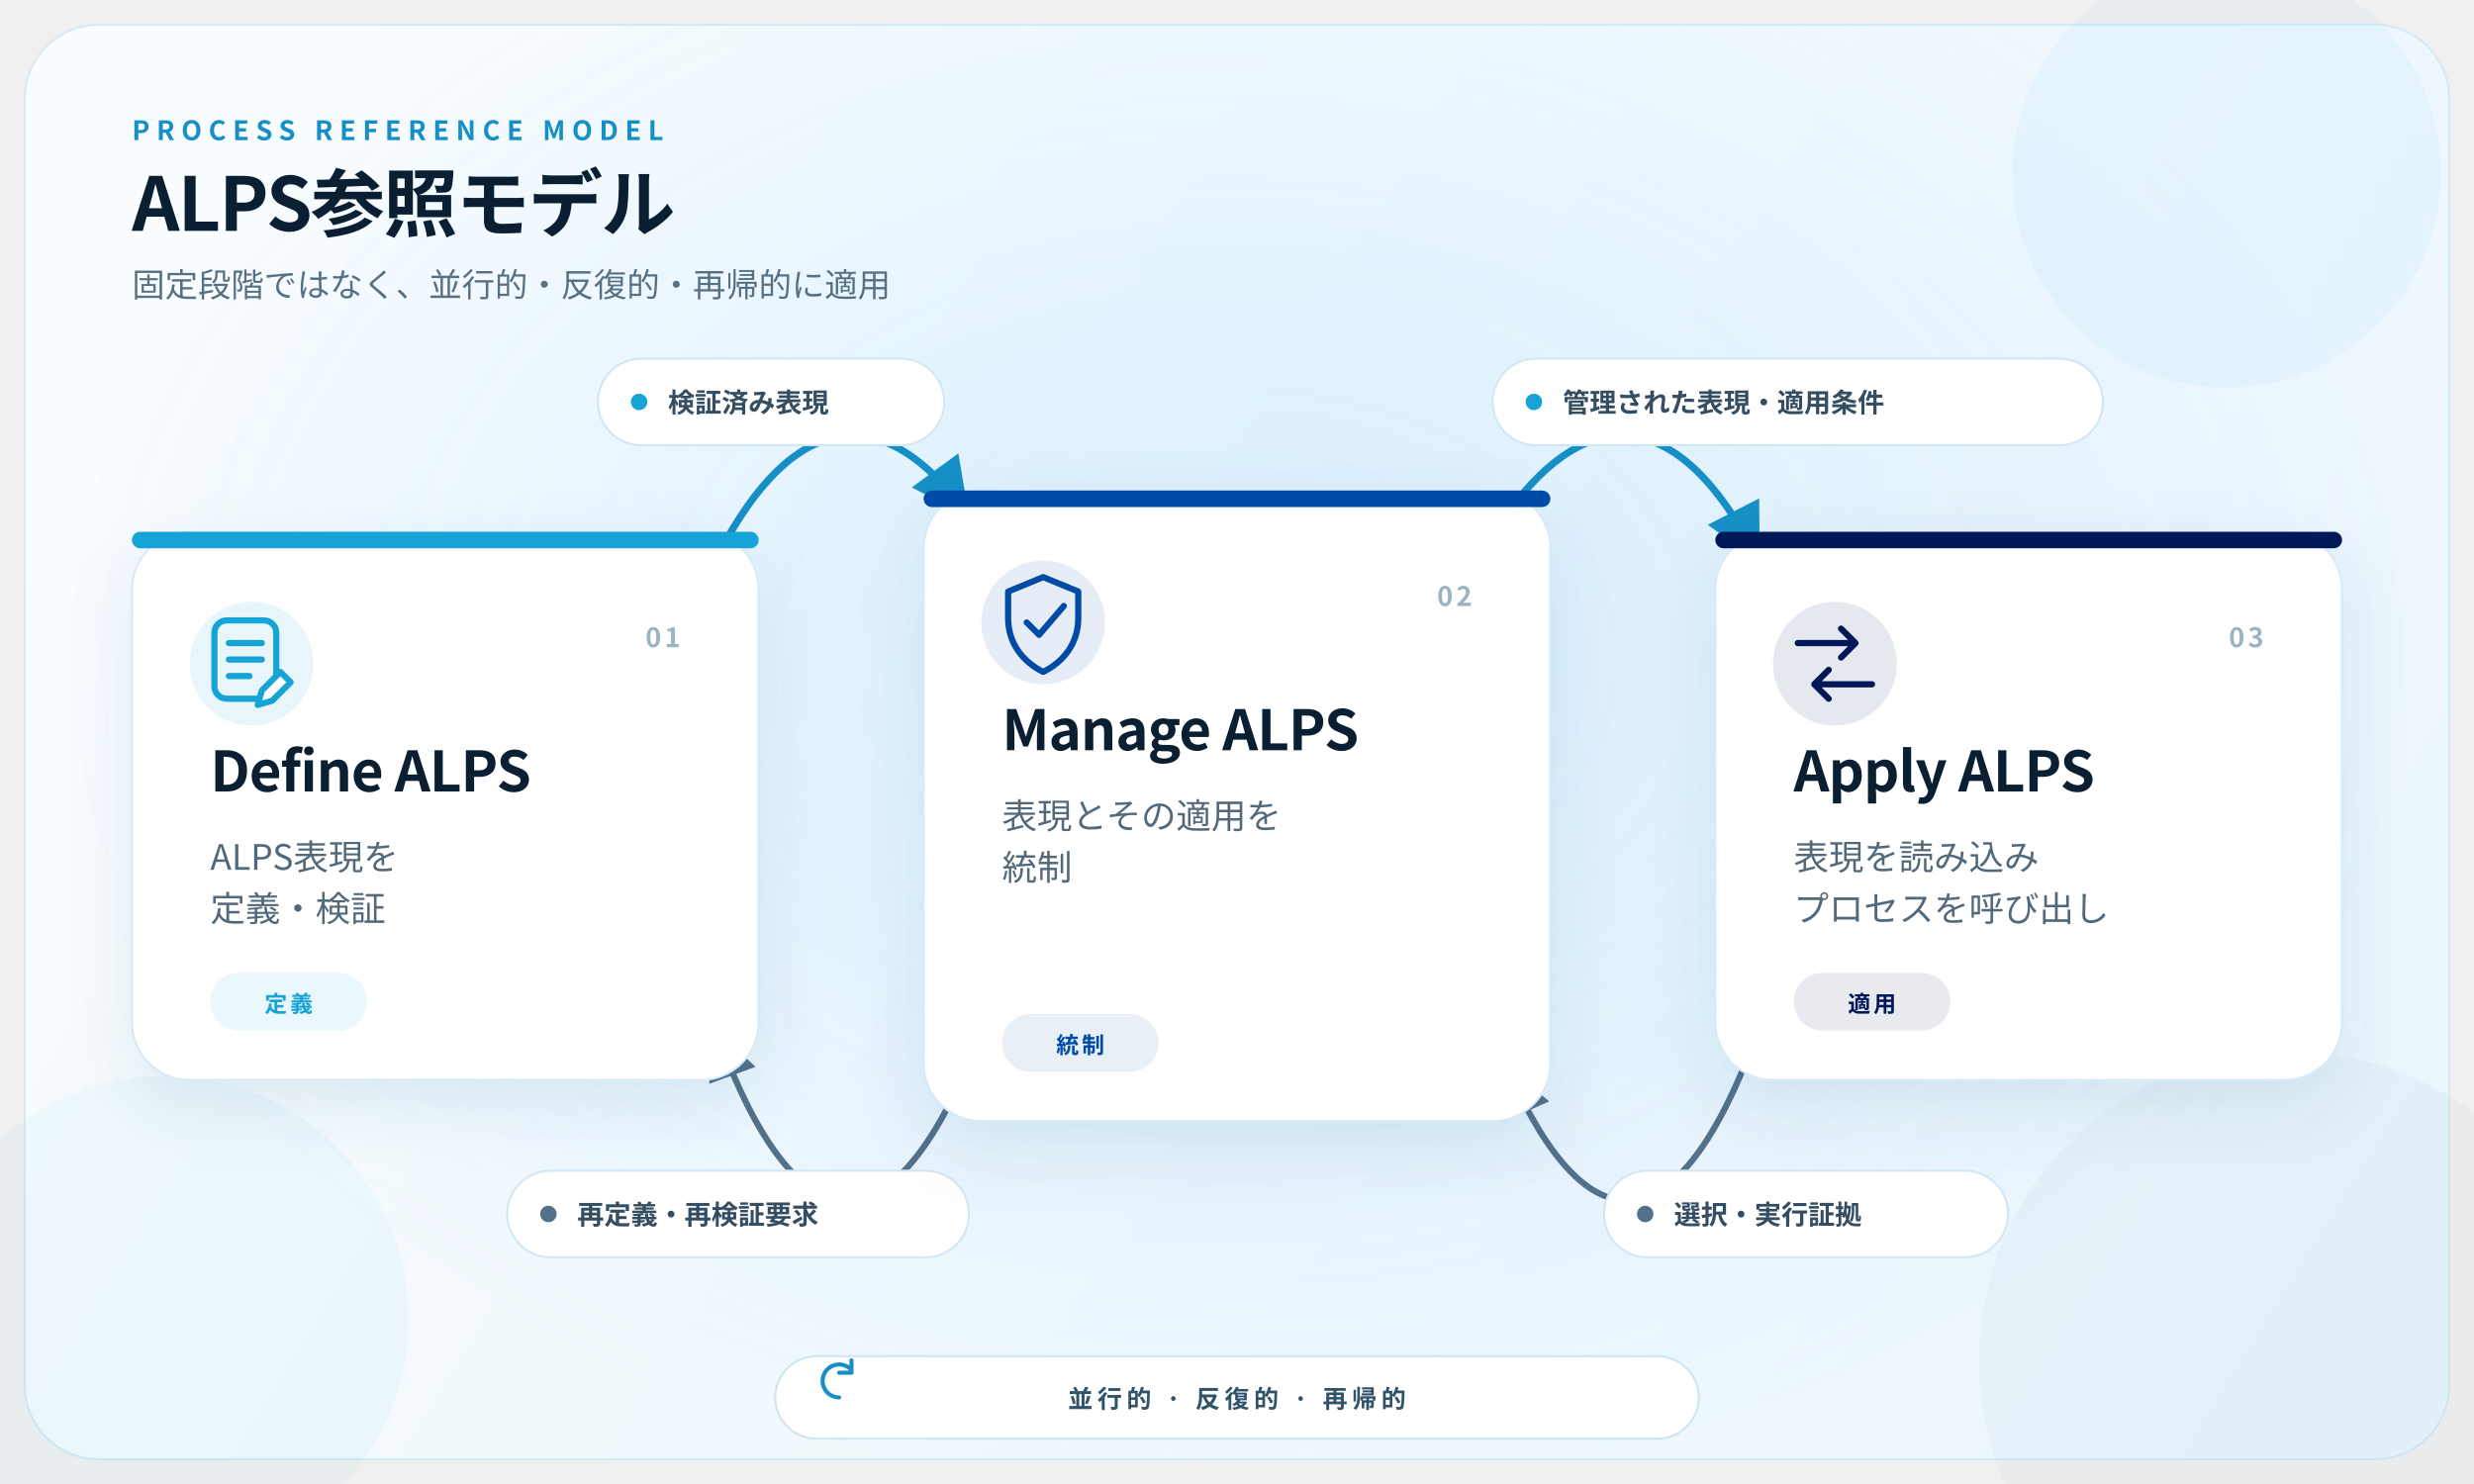
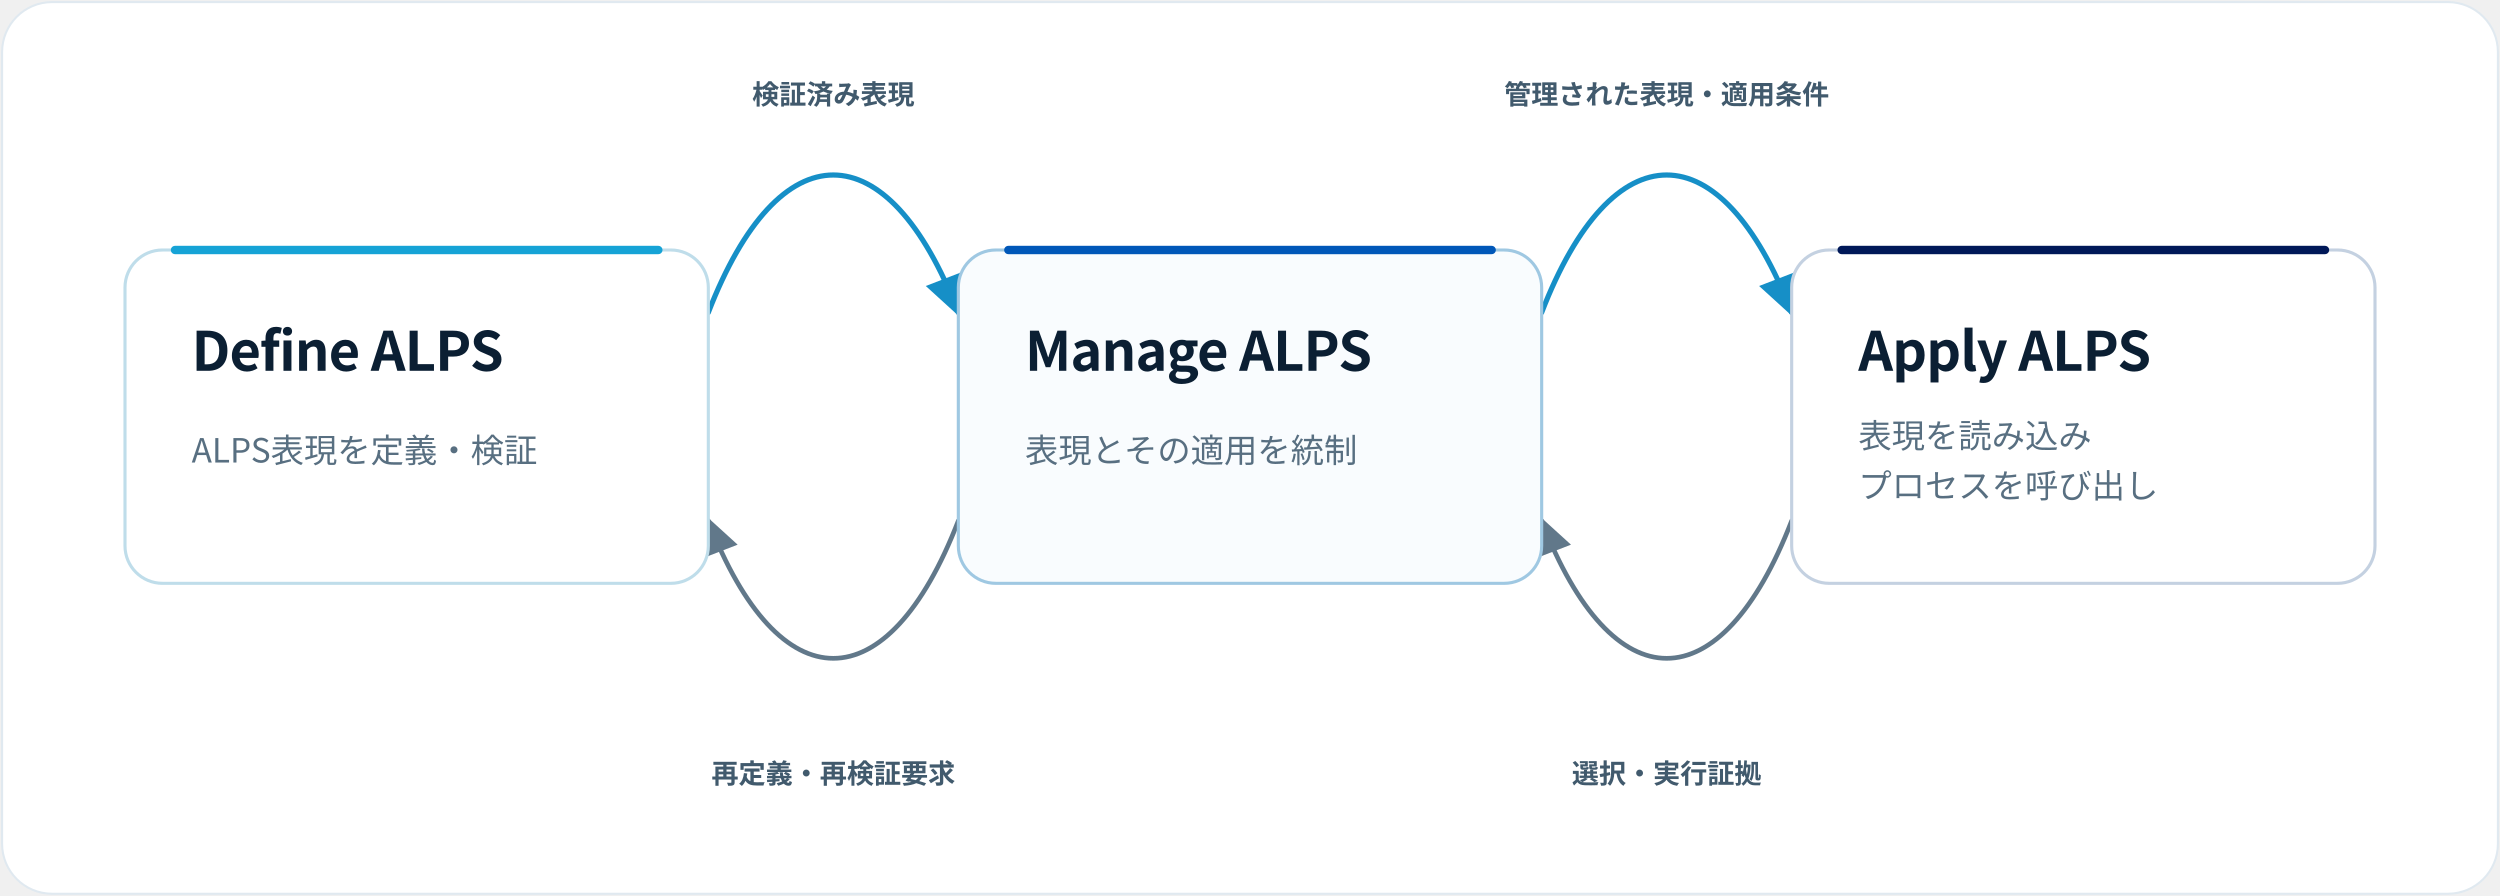
- <svg xmlns="http://www.w3.org/2000/svg" width="1200" height="720" viewBox="0 0 1200 720" role="img" aria-labelledby="title desc">
+ <svg xmlns="http://www.w3.org/2000/svg" width="1200" height="430" viewBox="0 0 1200 430" role="img" aria-labelledby="title desc">
  <defs>
-     <linearGradient id="background" x1="80" y1="36" x2="1120" y2="684" gradientUnits="userSpaceOnUse">
-       <stop stop-color="#F9FDFF" />
-       <stop offset="1" stop-color="#EAF5FC" />
-     </linearGradient>
-     <radialGradient id="glow" cx="0" cy="0" r="1" gradientUnits="userSpaceOnUse" gradientTransform="translate(600 320) rotate(90) scale(410 570)">
-       <stop stop-color="#4DB2FF" stop-opacity="0.16" />
-       <stop offset="1" stop-color="#4DB2FF" stop-opacity="0" />
-     </radialGradient>
-     <filter id="shadow" x="-20%" y="-20%" width="140%" height="160%" color-interpolation-filters="sRGB">
-       <feDropShadow dx="0" dy="12" stdDeviation="16" flood-color="#0B4D7A" flood-opacity="0.10" />
-     </filter>
-     <marker id="arrowPrimary" markerWidth="10" markerHeight="10" refX="8" refY="5" orient="auto" markerUnits="strokeWidth">
-       <path d="M1 1 9 5 1 9Z" fill="#168FC7" />
+     <marker id="arrowPrimary" markerWidth="8" markerHeight="8" refX="7" refY="4" orient="auto" markerUnits="strokeWidth">
+       <path d="M0 0 8 4 0 8Z" fill="#168FC7" />
    </marker>
-     <marker id="arrowFeedback" markerWidth="10" markerHeight="10" refX="8" refY="5" orient="auto" markerUnits="strokeWidth">
-       <path d="M1 1 9 5 1 9Z" fill="#53718A" />
+     <marker id="arrowFeedback" markerWidth="8" markerHeight="8" refX="7" refY="4" orient="auto" markerUnits="strokeWidth">
+       <path d="M0 0 8 4 0 8Z" fill="#61788A" />
    </marker>
    <style>
- text { font-family: "Noto Sans CJK JP", "Noto Sans JP", "Hiragino Kaku Gothic ProN", "Yu Gothic", Meiryo, Inter, ui-sans-serif, system-ui, -apple-system, BlinkMacSystemFont, "Segoe UI", sans-serif; }
- .eyebrow { font-size: 13px; font-weight: 700; letter-spacing: 3.2px; fill: #168FC7; }
- .heading { font-size: 36px; font-weight: 750; letter-spacing: -0.8px; fill: #0B1F33; }
- .subtitle { font-size: 16px; font-weight: 500; fill: #587083; }
- .number { font-size: 13px; font-weight: 800; letter-spacing: 1.6px; fill: #9AB3C5; }
- .cardTitle { font-size: 27px; font-weight: 750; letter-spacing: -0.4px; fill: #0B1F33; }
- .cardBody { font-size: 17px; font-weight: 500; fill: #52697B; }
- .action { font-size: 11px; font-weight: 800; letter-spacing: 1.4px; }
- .flowLabel { font-size: 13px; font-weight: 650; fill: #344D61; }
- .footer { font-size: 12px; font-weight: 750; letter-spacing: 2.2px; fill: #31536A; }
- </style>
+       text { font-family: "Noto Sans CJK JP", "Noto Sans JP", "Hiragino Kaku Gothic ProN", "Yu Gothic", Meiryo, Inter, ui-sans-serif, system-ui, sans-serif; }
+       .name { font-size: 26px; font-weight: 700; letter-spacing: -0.4px; fill: #0B1F33; }
+       .body { font-size: 16px; font-weight: 450; fill: #586F81; }
+       .label { font-size: 13px; font-weight: 600; fill: #415A6D; }
+     </style>
  </defs>
-   <rect x="12" y="12" width="1176" height="696" rx="36" fill="url(#background)" stroke="#D5E9F6" />
-   <rect x="12" y="12" width="1176" height="696" rx="36" fill="url(#glow)" />
-   <circle cx="1080" cy="84" r="104" fill="#4DB2FF" opacity="0.055" />
-   <circle cx="1110" cy="660" r="150" fill="#001858" opacity="0.025" />
-   <circle cx="80" cy="640" r="118" fill="#16A3D6" opacity="0.04" />
-   <text x="64" y="68" class="eyebrow">PROCESS REFERENCE MODEL</text>
-   <text x="64" y="112" class="heading">ALPS参照モデル</text>
-   <text x="64" y="144" class="subtitle">固定段階ではなく、並行的・反復的・再帰的に適用</text>
-   <path d="M348 270 C386 196 430 196 468 248" fill="none" stroke="#168FC7" stroke-width="3.5" stroke-linecap="round" marker-end="url(#arrowPrimary)" />
-   <path d="M732 248 C770 196 814 196 852 270" fill="none" stroke="#168FC7" stroke-width="3.5" stroke-linecap="round" marker-end="url(#arrowPrimary)" />
-   <path d="M468 520 C430 606 386 606 348 502" fill="none" stroke="#53718A" stroke-width="3" stroke-linecap="round" marker-end="url(#arrowFeedback)" />
-   <path d="M852 502 C814 606 770 606 732 520" fill="none" stroke="#53718A" stroke-width="3" stroke-linecap="round" marker-end="url(#arrowFeedback)" />
+   <rect x="1" y="1" width="1198" height="428" rx="24" fill="#FFFFFF" stroke="#E0E9F0" />
+   <path d="M340 150 C374 62 426 62 460 150" fill="none" stroke="#168FC7" stroke-width="2.5" stroke-linecap="round" marker-end="url(#arrowPrimary)" />
+   <path d="M740 150 C774 62 826 62 860 150" fill="none" stroke="#168FC7" stroke-width="2.5" stroke-linecap="round" marker-end="url(#arrowPrimary)" />
+   <path d="M460 250 C426 338 374 338 340 250" fill="none" stroke="#61788A" stroke-width="2.25" stroke-linecap="round" marker-end="url(#arrowFeedback)" />
+   <path d="M860 250 C826 338 774 338 740 250" fill="none" stroke="#61788A" stroke-width="2.25" stroke-linecap="round" marker-end="url(#arrowFeedback)" />
+   <text x="400" y="50" class="label" text-anchor="middle">検証済み表現</text>
+   <text x="800" y="50" class="label" text-anchor="middle">管理された表現・適用条件</text>
+   <text x="400" y="376" class="label" text-anchor="middle">再定義・再検証要求</text>
+   <text x="800" y="376" class="label" text-anchor="middle">選択・実行証拠</text>
  <g>
-     <rect x="290" y="174" width="168" height="42" rx="21" fill="#FFFFFF" stroke="#D3E6F4" />
-     <circle cx="310" cy="195" r="4" fill="#16A3D6" />
-     <text x="324" y="200" class="flowLabel">検証済み表現</text>
+     <rect x="60" y="120" width="280" height="160" rx="18" fill="#FFFFFF" stroke="#BFDDEA" stroke-width="1.5" />
+     <line x1="84" y1="120" x2="316" y2="120" stroke="#16A3D6" stroke-width="4" stroke-linecap="round" />
+     <text x="92" y="178" class="name">Define ALPS</text>
+     <text x="92" y="222" class="body">ALPS表現を定義・検証</text>
  </g>
  <g>
-     <rect x="724" y="174" width="296" height="42" rx="21" fill="#FFFFFF" stroke="#D3E6F4" />
-     <circle cx="744" cy="195" r="4" fill="#16A3D6" />
-     <text x="758" y="200" class="flowLabel">管理された表現・適用条件</text>
+     <rect x="460" y="120" width="280" height="160" rx="18" fill="#F9FCFE" stroke="#9FC8E2" stroke-width="1.5" />
+     <line x1="484" y1="120" x2="716" y2="120" stroke="#0057B8" stroke-width="4" stroke-linecap="round" />
+     <text x="492" y="178" class="name">Manage ALPS</text>
+     <text x="492" y="222" class="body">表現とその適用を統制</text>
  </g>
  <g>
-     <rect x="246" y="568" width="224" height="42" rx="21" fill="#FFFFFF" stroke="#D3E6F4" />
-     <circle cx="266" cy="589" r="4" fill="#53718A" />
-     <text x="280" y="594" class="flowLabel">再定義・再検証要求</text>
-   </g>
-   <g>
-     <rect x="778" y="568" width="196" height="42" rx="21" fill="#FFFFFF" stroke="#D3E6F4" />
-     <circle cx="798" cy="589" r="4" fill="#53718A" />
-     <text x="812" y="594" class="flowLabel">選択・実行証拠</text>
-   </g>
-   <g class="card">
-     <rect x="64" y="258" width="304" height="266" rx="28" fill="#FFFFFF" stroke="#D7E9F6" filter="url(#shadow)" />
-     <rect x="64" y="258" width="304" height="8" rx="4" fill="#16A3D6" />
-     <circle cx="122" cy="322" r="30" fill="#16A3D6" opacity="0.10" />
-     <g transform="translate(96 296)" fill="none" stroke="#16A3D6" stroke-width="3" stroke-linecap="round" stroke-linejoin="round">
-       <rect x="8" y="5" width="30" height="38" rx="6" />
-       <path d="M15 16h16M15 24h16M15 32h10" />
-       <path d="m31 39 9-9 5 5-9 9-7 2Z" fill="#FFFFFF" stroke="none" />
-       <path d="m31 39 9-9 5 5-9 9-7 2 2-7Z" />
-     </g>
-     <text x="330" y="314" class="number" text-anchor="end">01</text>
-     <text x="102" y="384" class="cardTitle">Define ALPS</text>
-     <text x="102" y="422" class="cardBody" text-anchor="start">
-       <tspan x="102" dy="0">ALPS表現を</tspan>
-       <tspan x="102" dy="25">定義・検証</tspan>
+     <rect x="860" y="120" width="280" height="160" rx="18" fill="#FFFFFF" stroke="#C4D1E1" stroke-width="1.5" />
+     <line x1="884" y1="120" x2="1116" y2="120" stroke="#001858" stroke-width="4" stroke-linecap="round" />
+     <text x="892" y="178" class="name">Apply ALPS</text>
+     <text x="892" y="215" class="body">
+       <tspan x="892">表現を読み込み</tspan>
+       <tspan x="892" dy="24">プロセスを呼び出し</tspan>
    </text>
-     <rect x="102" y="472" width="76" height="28" rx="14" fill="#16A3D6" opacity="0.09" />
-     <text x="140.0" y="491" class="action" text-anchor="middle" fill="#16A3D6">定義</text>
-   </g>
-   <g class="card">
-     <rect x="448" y="238" width="304" height="306" rx="28" fill="#FFFFFF" stroke="#D7E9F6" filter="url(#shadow)" />
-     <rect x="448" y="238" width="304" height="8" rx="4" fill="#004BA6" />
-     <circle cx="506" cy="302" r="30" fill="#004BA6" opacity="0.10" />
-     <g transform="translate(480 276)" fill="none" stroke="#004BA6" stroke-width="3" stroke-linecap="round" stroke-linejoin="round">
-       <path d="M26 4 43 11v13c0 12-7 21-17 26C16 45 9 36 9 24V11L26 4Z" />
-       <path d="m18 26 6 6 12-14" />
-     </g>
-     <text x="714" y="294" class="number" text-anchor="end">02</text>
-     <text x="486" y="364" class="cardTitle">Manage ALPS</text>
-     <text x="486" y="402" class="cardBody" text-anchor="start">
-       <tspan x="486" dy="0">表現とその適用を</tspan>
-       <tspan x="486" dy="25">統制</tspan>
-     </text>
-     <rect x="486" y="492" width="76" height="28" rx="14" fill="#004BA6" opacity="0.09" />
-     <text x="524.0" y="511" class="action" text-anchor="middle" fill="#004BA6">統制</text>
-   </g>
-   <g class="card">
-     <rect x="832" y="258" width="304" height="266" rx="28" fill="#FFFFFF" stroke="#D7E9F6" filter="url(#shadow)" />
-     <rect x="832" y="258" width="304" height="8" rx="4" fill="#001858" />
-     <circle cx="890" cy="322" r="30" fill="#001858" opacity="0.10" />
-     <g transform="translate(864 296)" fill="none" stroke="#001858" stroke-width="3" stroke-linecap="round" stroke-linejoin="round">
-       <path d="M8 16h28l-7-7M36 16l-7 7" />
-       <path d="M44 36H16l7-7M16 36l7 7" />
-     </g>
-     <text x="1098" y="314" class="number" text-anchor="end">03</text>
-     <text x="870" y="384" class="cardTitle">Apply ALPS</text>
-     <text x="870" y="422" class="cardBody" text-anchor="start">
-       <tspan x="870" dy="0">表現を読み込み</tspan>
-       <tspan x="870" dy="25">プロセスを呼び出し</tspan>
-     </text>
-     <rect x="870" y="472" width="76" height="28" rx="14" fill="#001858" opacity="0.09" />
-     <text x="908.0" y="491" class="action" text-anchor="middle" fill="#001858">適用</text>
-   </g>
-   <g>
-     <rect x="376" y="658" width="448" height="40" rx="20" fill="#FFFFFF" stroke="#CFE4F2" />
-     <path d="M407 678a8 8 0 1 1 5.8-13.5M413 660v6h-6" fill="none" stroke="#168FC7" stroke-width="2" stroke-linecap="round" stroke-linejoin="round" />
-     <text x="600" y="683" class="footer" text-anchor="middle">並行的  ·  反復的  ·  再帰的</text>
  </g>
</svg>
